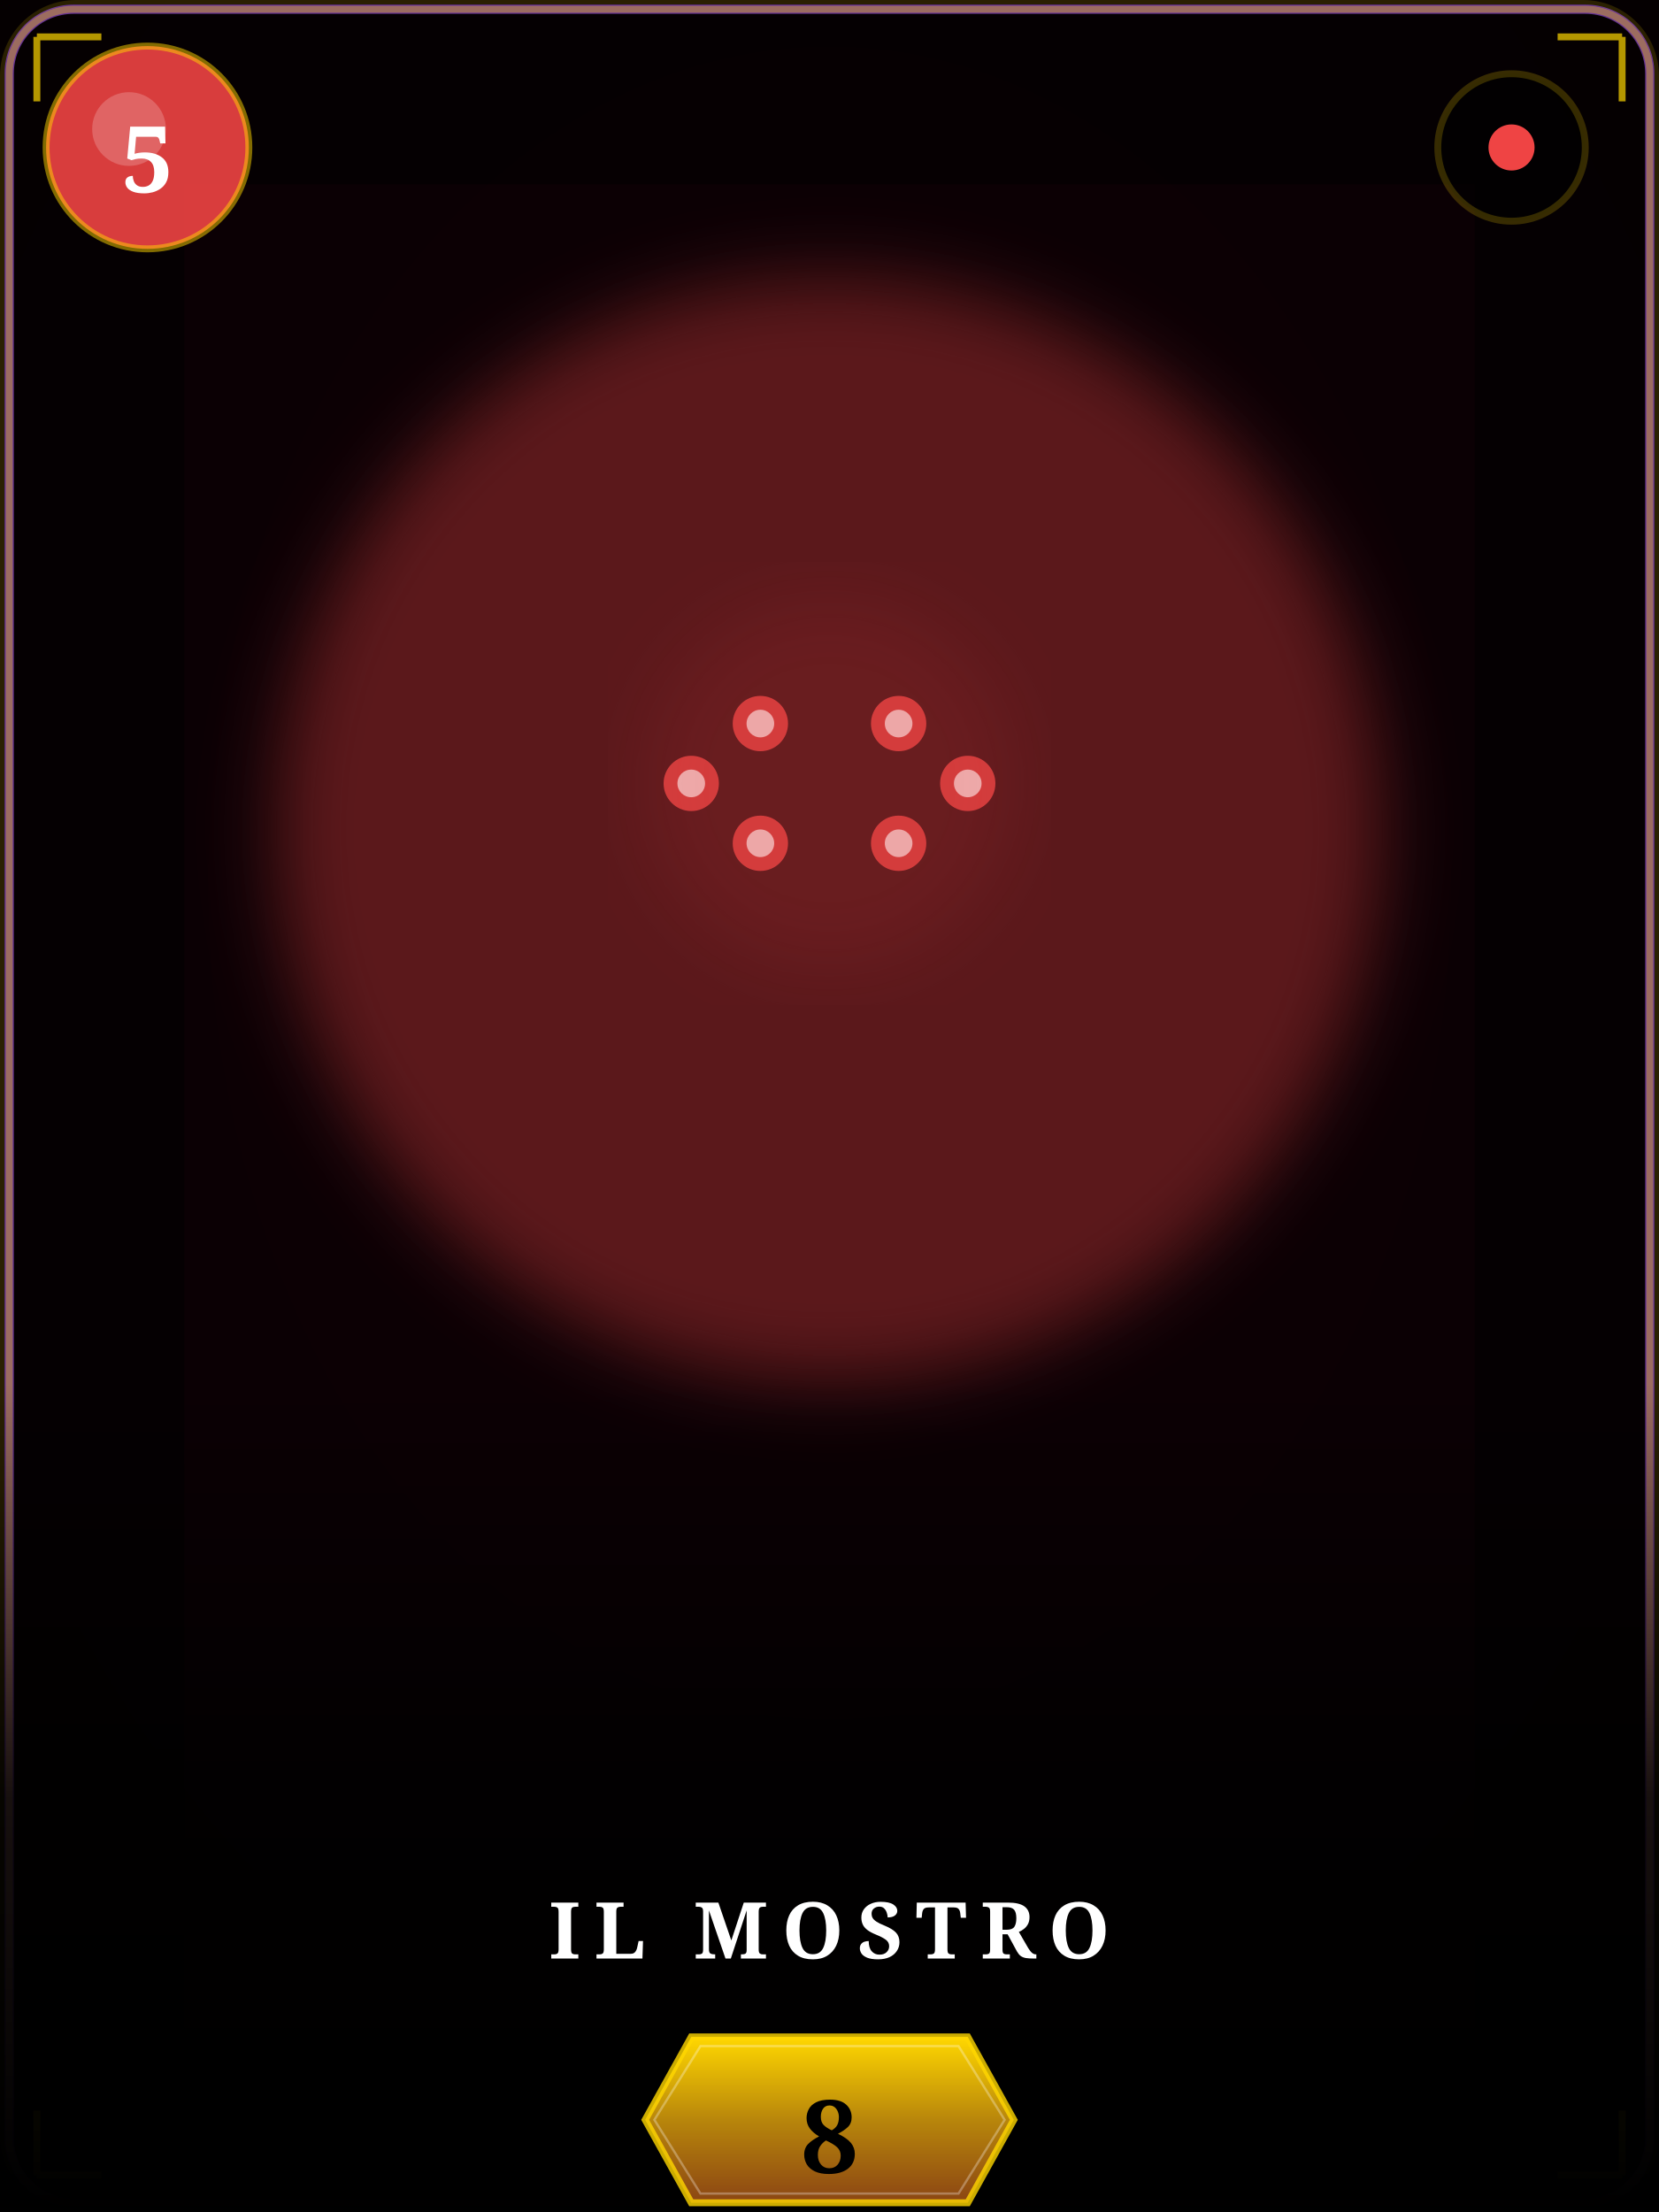
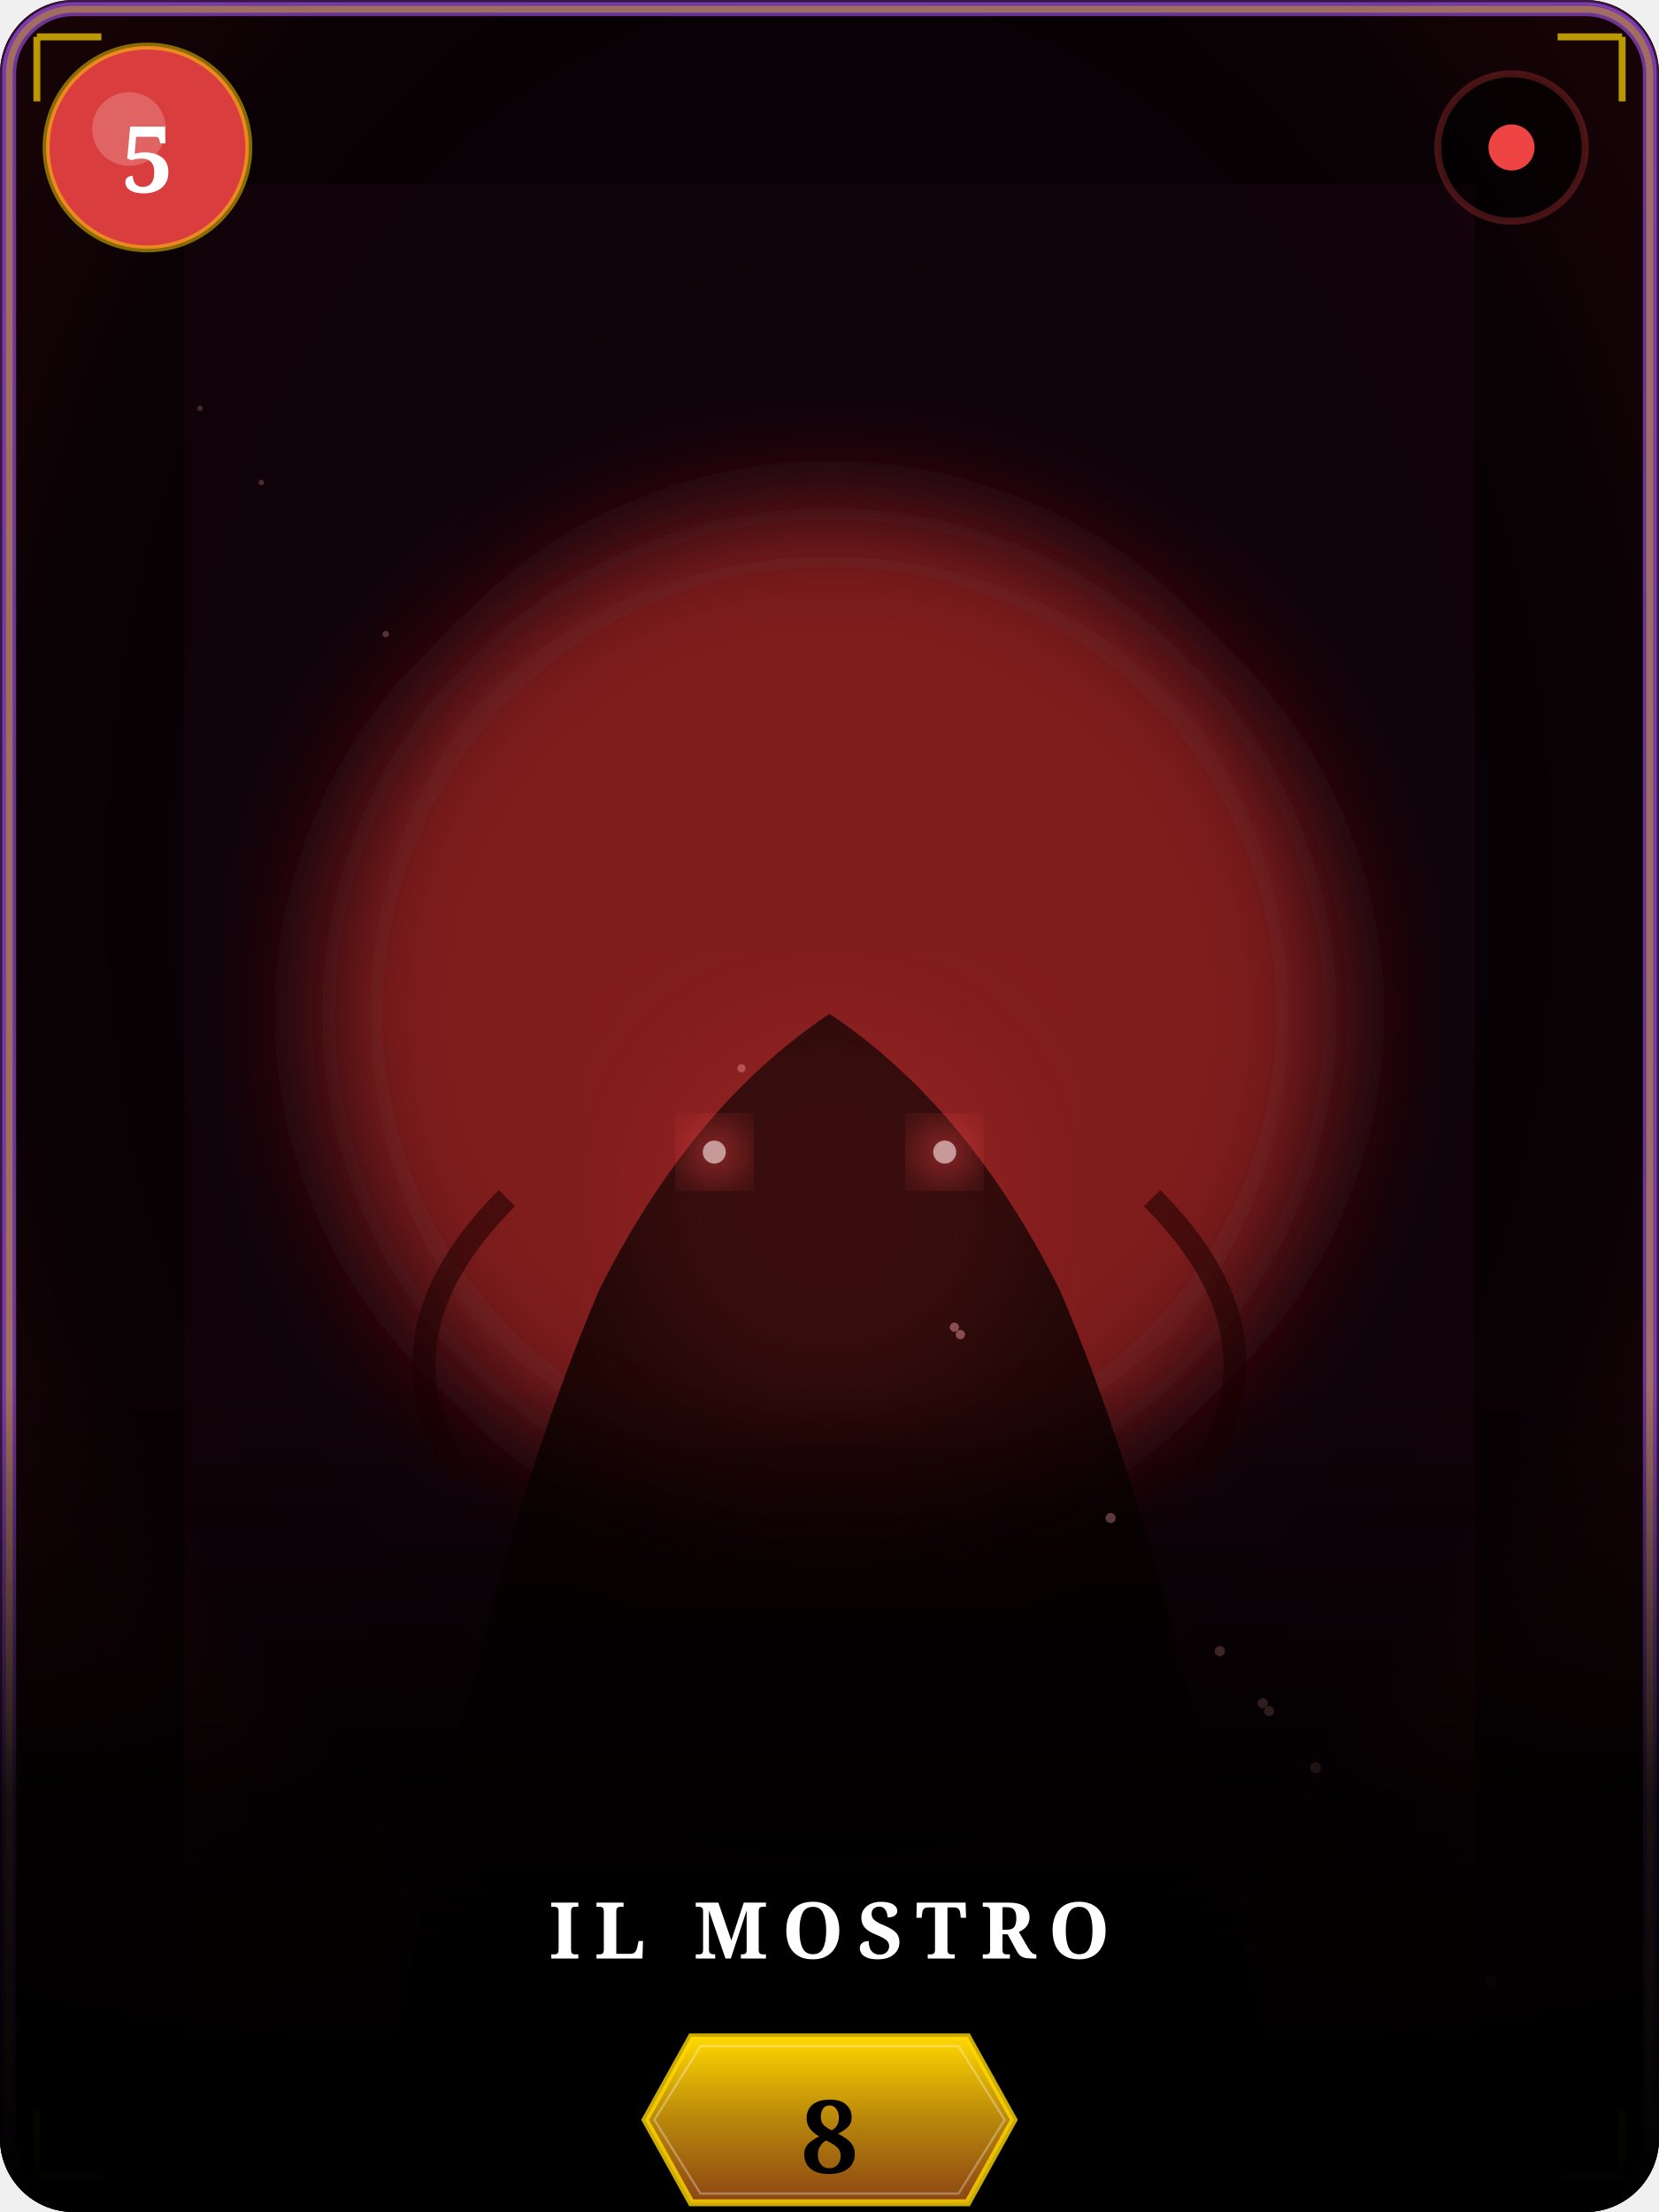
<svg xmlns="http://www.w3.org/2000/svg" viewBox="0 0 360 480" width="360" height="480">
  <defs>
-     <radialGradient id="v" cx="50%" cy="40%" r="75%">
-       <stop offset="0%" stop-color="#0d0005" />
-       <stop offset="100%" stop-color="#0a0003" />
+     <radialGradient id="bg_c9_mostro" cx="50%" cy="40%" r="80%">
+       <stop offset="0%" stop-color="#ef444408" />
+       <stop offset="60%" stop-color="#991b1b15" />
+       <stop offset="100%" stop-color="#050008" />
    </radialGradient>
-     <linearGradient id="tb" x1="0" y1="0" x2="0" y2="1">
+     <linearGradient id="tb_c9_mostro" x1="0" y1="0" x2="0" y2="1">
      <stop offset="0%" stop-color="rgba(0,0,0,0)" />
      <stop offset="50%" stop-color="rgba(0,0,0,0.85)" />
      <stop offset="100%" stop-color="rgba(0,0,0,1)" />
    </linearGradient>
-     <linearGradient id="ph" x1="0" y1="0" x2="0" y2="1">
+     <linearGradient id="ph_c9_mostro" x1="0" y1="0" x2="0" y2="1">
      <stop offset="0%" stop-color="#ffd700" />
      <stop offset="50%" stop-color="#b8860b" />
      <stop offset="100%" stop-color="#8b4513" />
    </linearGradient>
-     <filter id="g">
-       <feGaussianBlur stdDeviation="8" />
+     <filter id="g_c9_mostro">
+       <feGaussianBlur stdDeviation="12" />
    </filter>
-     <filter id="g2">
-       <feGaussianBlur stdDeviation="4" />
+     <filter id="gm_c9_mostro">
+       <feGaussianBlur stdDeviation="6" />
    </filter>
-     <filter id="g3">
-       <feGaussianBlur stdDeviation="15" />
+     <filter id="gs_c9_mostro">
+       <feGaussianBlur stdDeviation="20" />
    </filter>
+     <clipPath id="c_c9_mostro">
+       <rect x="0" y="0" width="360" height="480" rx="16" />
+     </clipPath>
  </defs>
-   <g clip-path="url(#c)">
-     <rect x="0" y="0" width="360" height="480" fill="#0d0005" />
-     <rect x="0" y="0" width="360" height="480" fill="url(#v)" />
-     <circle cx="180" cy="180" r="120" fill="#ef4444" opacity="0.35" filter="url(#g)" />
-     <path d="M100,160 Q180,100 260,160 L280,240 Q180,280 80,240 Z" fill="none" stroke="" stroke-width="0" opacity="" />
-     <path d="M100,160 Q180,100 260,160 L280,240 Q180,280 80,240 Z" fill="none" stroke="0.2" stroke-width="2" opacity="1" />
-     <circle cx="210" cy="170" r="6" fill="#ef4444" opacity="0.8" />
-     <circle cx="210" cy="170" r="3" fill="#fff" opacity="0.6" />
-     <circle cx="195" cy="182.99" r="6" fill="#ef4444" opacity="0.8" />
-     <circle cx="195" cy="182.99" r="3" fill="#fff" opacity="0.6" />
-     <circle cx="165" cy="182.99" r="6" fill="#ef4444" opacity="0.8" />
-     <circle cx="165" cy="182.99" r="3" fill="#fff" opacity="0.6" />
-     <circle cx="150" cy="170" r="6" fill="#ef4444" opacity="0.8" />
-     <circle cx="150" cy="170" r="3" fill="#fff" opacity="0.6" />
-     <circle cx="165" cy="157.01" r="6" fill="#ef4444" opacity="0.8" />
-     <circle cx="165" cy="157.01" r="3" fill="#fff" opacity="0.6" />
-     <circle cx="195" cy="157.01" r="6" fill="#ef4444" opacity="0.8" />
-     <circle cx="195" cy="157.01" r="3" fill="#fff" opacity="0.6" />
-     <path d="M150,200 Q180,190 210,200" fill="none" stroke="0.3" stroke-width="1.5" opacity="1" />
-     <path d="M140,210 Q180,195 220,210" fill="none" stroke="0.2" stroke-width="1" opacity="1" />
-     <circle cx="180" cy="170" r="40" fill="#ef4444" opacity="0.1" filter="url(#g)" />
-     <rect x="0" y="0" width="360" height="480" fill="none" stroke="#000" stroke-width="80" opacity="0.5" rx="16" />
-     <rect x="0.5" y="0.5" width="359" height="479" fill="none" stroke="rgba(255,215,0,0.15)" stroke-width="1" rx="16" />
-     <rect x="2" y="2" width="356" height="476" fill="none" stroke="#a855f7" stroke-width="2" rx="14" opacity="0.6" />
-     <rect x="2" y="2" width="356" height="476" fill="none" stroke="rgba(255,215,0,0.35)" stroke-width="1.5" rx="14" />
-     <path d="M 8 8 L 8 22 M 8 8 L 22 8" fill="none" stroke="rgba(255,215,0,0.7)" stroke-width="1.5" />
-     <path d="M 352 8 L 352 22 M 352 8 L 338 8" fill="none" stroke="rgba(255,215,0,0.7)" stroke-width="1.5" />
-     <path d="M 8 472 L 8 458 M 8 472 L 22 472" fill="none" stroke="rgba(255,215,0,0.7)" stroke-width="1.5" />
-     <path d="M 352 472 L 352 458 M 352 472 L 338 472" fill="none" stroke="rgba(255,215,0,0.7)" stroke-width="1.5" />
-     <circle cx="32" cy="32" r="22" fill="#ef4444" opacity="0.9" />
-     <circle cx="32" cy="32" r="22" fill="none" stroke="rgba(255,215,0,0.5)" stroke-width="1.5" />
-     <circle cx="28" cy="28" r="8" fill="rgba(255,255,255,0.2)" />
-     <text x="32" y="34" text-anchor="middle" dominant-baseline="central" font-size="20" font-weight="900" fill="#fff" font-family="Cinzel,serif">5</text>
-     <circle cx="328" cy="32" r="16" fill="rgba(0,0,0,0.6)" stroke="rgba(255,215,0,0.2)" stroke-width="1.5" />
-     <circle cx="328" cy="32" r="5" fill="#ef4444">
-       <animate attributeName="opacity" values="0.3;1;0.3" dur="2s" repeatCount="indefinite" />
+   <g clip-path="url(#c_c9_mostro)">
+     <rect x="0" y="0" width="360" height="480" fill="#050008" />
+     <rect x="0" y="0" width="360" height="480" fill="url(#bg_c9_mostro)" />
+     <circle cx="180" cy="220" r="110" fill="#7f1d1d" filter="url(#g_c9_mostro)" />
+     <path d="M80,480 Q100,350 130,280 Q150,240 180,220 Q210,240 230,280 Q260,350 280,480 Z" fill="#0a0000" opacity="0.8" />
+     <circle cx="155" cy="250" r="7" fill="#ef4444" opacity="0.7" filter="url(#gm_c9_mostro)" />
+     <circle cx="205" cy="250" r="7" fill="#ef4444" opacity="0.7" filter="url(#gm_c9_mostro)" />
+     <circle cx="155" cy="250" r="2.5" fill="#fff" opacity="0.6">
+       <animate attributeName="opacity" values="0.6;0.05;0.6" dur="2.5s" repeatCount="indefinite" />
    </circle>
-     <rect x="0" y="300" width="360" height="180" fill="url(#tb)" />
-     <text x="180" y="425" text-anchor="middle" font-size="17" fill="#fff" font-family="Cinzel,serif" font-weight="700" letter-spacing="3">IL MOSTRO</text>
-     <text x="180" y="452" text-anchor="middle" font-size="8" fill="#a855f7" font-family="Montserrat,sans-serif" letter-spacing="4" opacity="0.7">EPICA</text>
-     <g transform="translate(180,460)">
-       <polygon points="-30,-18 30,-18 40,0 30,18 -30,18 -40,0" fill="url(#ph)" stroke="rgba(255,215,0,0.8)" stroke-width="1.5" />
-       <polygon points="-28,-16 28,-16 38,0 28,16 -28,16 -38,0" fill="none" stroke="rgba(255,255,255,0.3)" stroke-width="0.5" />
-       <text x="0" y="3" text-anchor="middle" dominant-baseline="central" font-size="22" font-weight="900" fill="#000" font-family="Cinzel,serif">8</text>
+     <circle cx="205" cy="250" r="2.5" fill="#fff" opacity="0.6">
+       <animate attributeName="opacity" values="0.6;0.05;0.6" dur="2.5s" repeatCount="indefinite" />
+     </circle>
+     <path d="M100,320 Q80,290 110,260" fill="none" stroke="#1a0000" stroke-width="5" opacity="0.55" />
+     <path d="M260,320 Q280,290 250,260" fill="none" stroke="#1a0000" stroke-width="5" opacity="0.55" />
+     <circle cx="180" cy="260" r="45" fill="#ef4444" opacity="0.12" filter="url(#g_c9_mostro)" />
+     <g clip-path="url(#c_c9_mostro)">
+       <circle cx="241.0" cy="329.4" r="1.1" fill="#fca5a5" opacity="0.48" />
+       <circle cx="43.4" cy="88.6" r="0.6" fill="#fca5a5" opacity="0.23" />
+       <circle cx="275.4" cy="371.3" r="1.1" fill="#fca5a5" opacity="0.52" />
+       <circle cx="207.1" cy="288.0" r="1.0" fill="#fca5a5" opacity="0.43" />
+       <circle cx="56.7" cy="104.7" r="0.6" fill="#fca5a5" opacity="0.25" />
+       <circle cx="208.4" cy="289.6" r="1.0" fill="#fca5a5" opacity="0.44" />
+       <circle cx="323.5" cy="429.9" r="1.3" fill="#fca5a5" opacity="0.58" />
+       <circle cx="264.7" cy="358.3" r="1.1" fill="#fca5a5" opacity="0.51" />
+       <circle cx="274.0" cy="369.6" r="1.1" fill="#fca5a5" opacity="0.52" />
+       <circle cx="83.7" cy="137.6" r="0.7" fill="#fca5a5" opacity="0.28" />
+       <circle cx="160.9" cy="231.8" r="0.9" fill="#fca5a5" opacity="0.38" />
+       <circle cx="285.5" cy="383.6" r="1.2" fill="#fca5a5" opacity="0.53" />
+       <rect x="0" y="0" width="360" height="480" fill="none" stroke="#000" stroke-width="80" opacity="0.5" rx="16" />
+       <rect x="0.5" y="0.5" width="359" height="479" fill="none" stroke="#a855f744" stroke-width="1" rx="16" />
+       <rect x="2" y="2" width="356" height="476" fill="none" stroke="#a855f7" stroke-width="3" rx="14" opacity="0.6" />
+       <rect x="2" y="2" width="356" height="476" fill="none" stroke="rgba(255,215,0,0.35)" stroke-width="1.5" rx="14" />
+       <path d="M 8 8 L 8 22 M 8 8 L 22 8" fill="none" stroke="rgba(255,215,0,0.7)" stroke-width="1.5" />
+       <path d="M 352 8 L 352 22 M 352 8 L 338 8" fill="none" stroke="rgba(255,215,0,0.7)" stroke-width="1.5" />
+       <path d="M 8 472 L 8 458 M 8 472 L 22 472" fill="none" stroke="rgba(255,215,0,0.7)" stroke-width="1.5" />
+       <path d="M 352 472 L 352 458 M 352 472 L 338 472" fill="none" stroke="rgba(255,215,0,0.7)" stroke-width="1.5" />
+       <circle cx="32" cy="32" r="22" fill="#ef4444" opacity="0.9" />
+       <circle cx="32" cy="32" r="22" fill="none" stroke="rgba(255,215,0,0.5)" stroke-width="1.5" />
+       <circle cx="28" cy="28" r="8" fill="rgba(255,255,255,0.2)" />
+       <text x="32" y="34" text-anchor="middle" dominant-baseline="central" font-size="20" font-weight="900" fill="#fff" font-family="Cinzel,serif">5</text>
+       <circle cx="328" cy="32" r="16" fill="rgba(0,0,0,0.6)" stroke="#ef444444" stroke-width="1.5" />
+       <circle cx="328" cy="32" r="5" fill="#ef4444">
+         <animate attributeName="opacity" values="0.3;1;0.3" dur="2.1s" repeatCount="indefinite" />
+       </circle>
+       <rect x="0" y="300" width="360" height="180" fill="url(#tb_c9_mostro)" />
+       <text x="180" y="425" text-anchor="middle" font-size="17" fill="#fff" font-family="Cinzel,serif" font-weight="700" letter-spacing="3">IL MOSTRO</text>
+       <text x="180" y="452" text-anchor="middle" font-size="8" fill="#a855f7" font-family="Montserrat,sans-serif" letter-spacing="4" opacity="0.7">EPICA</text>
+       <g transform="translate(180,460)">
+         <polygon points="-30,-18 30,-18 40,0 30,18 -30,18 -40,0" fill="url(#ph_c9_mostro)" stroke="rgba(255,215,0,0.8)" stroke-width="1.5" />
+         <polygon points="-28,-16 28,-16 38,0 28,16 -28,16 -38,0" fill="none" stroke="rgba(255,255,255,0.3)" stroke-width="0.5" />
+         <text x="0" y="3" text-anchor="middle" dominant-baseline="central" font-size="22" font-weight="900" fill="#000" font-family="Cinzel,serif">8</text>
+       </g>
    </g>
  </g>
</svg>
